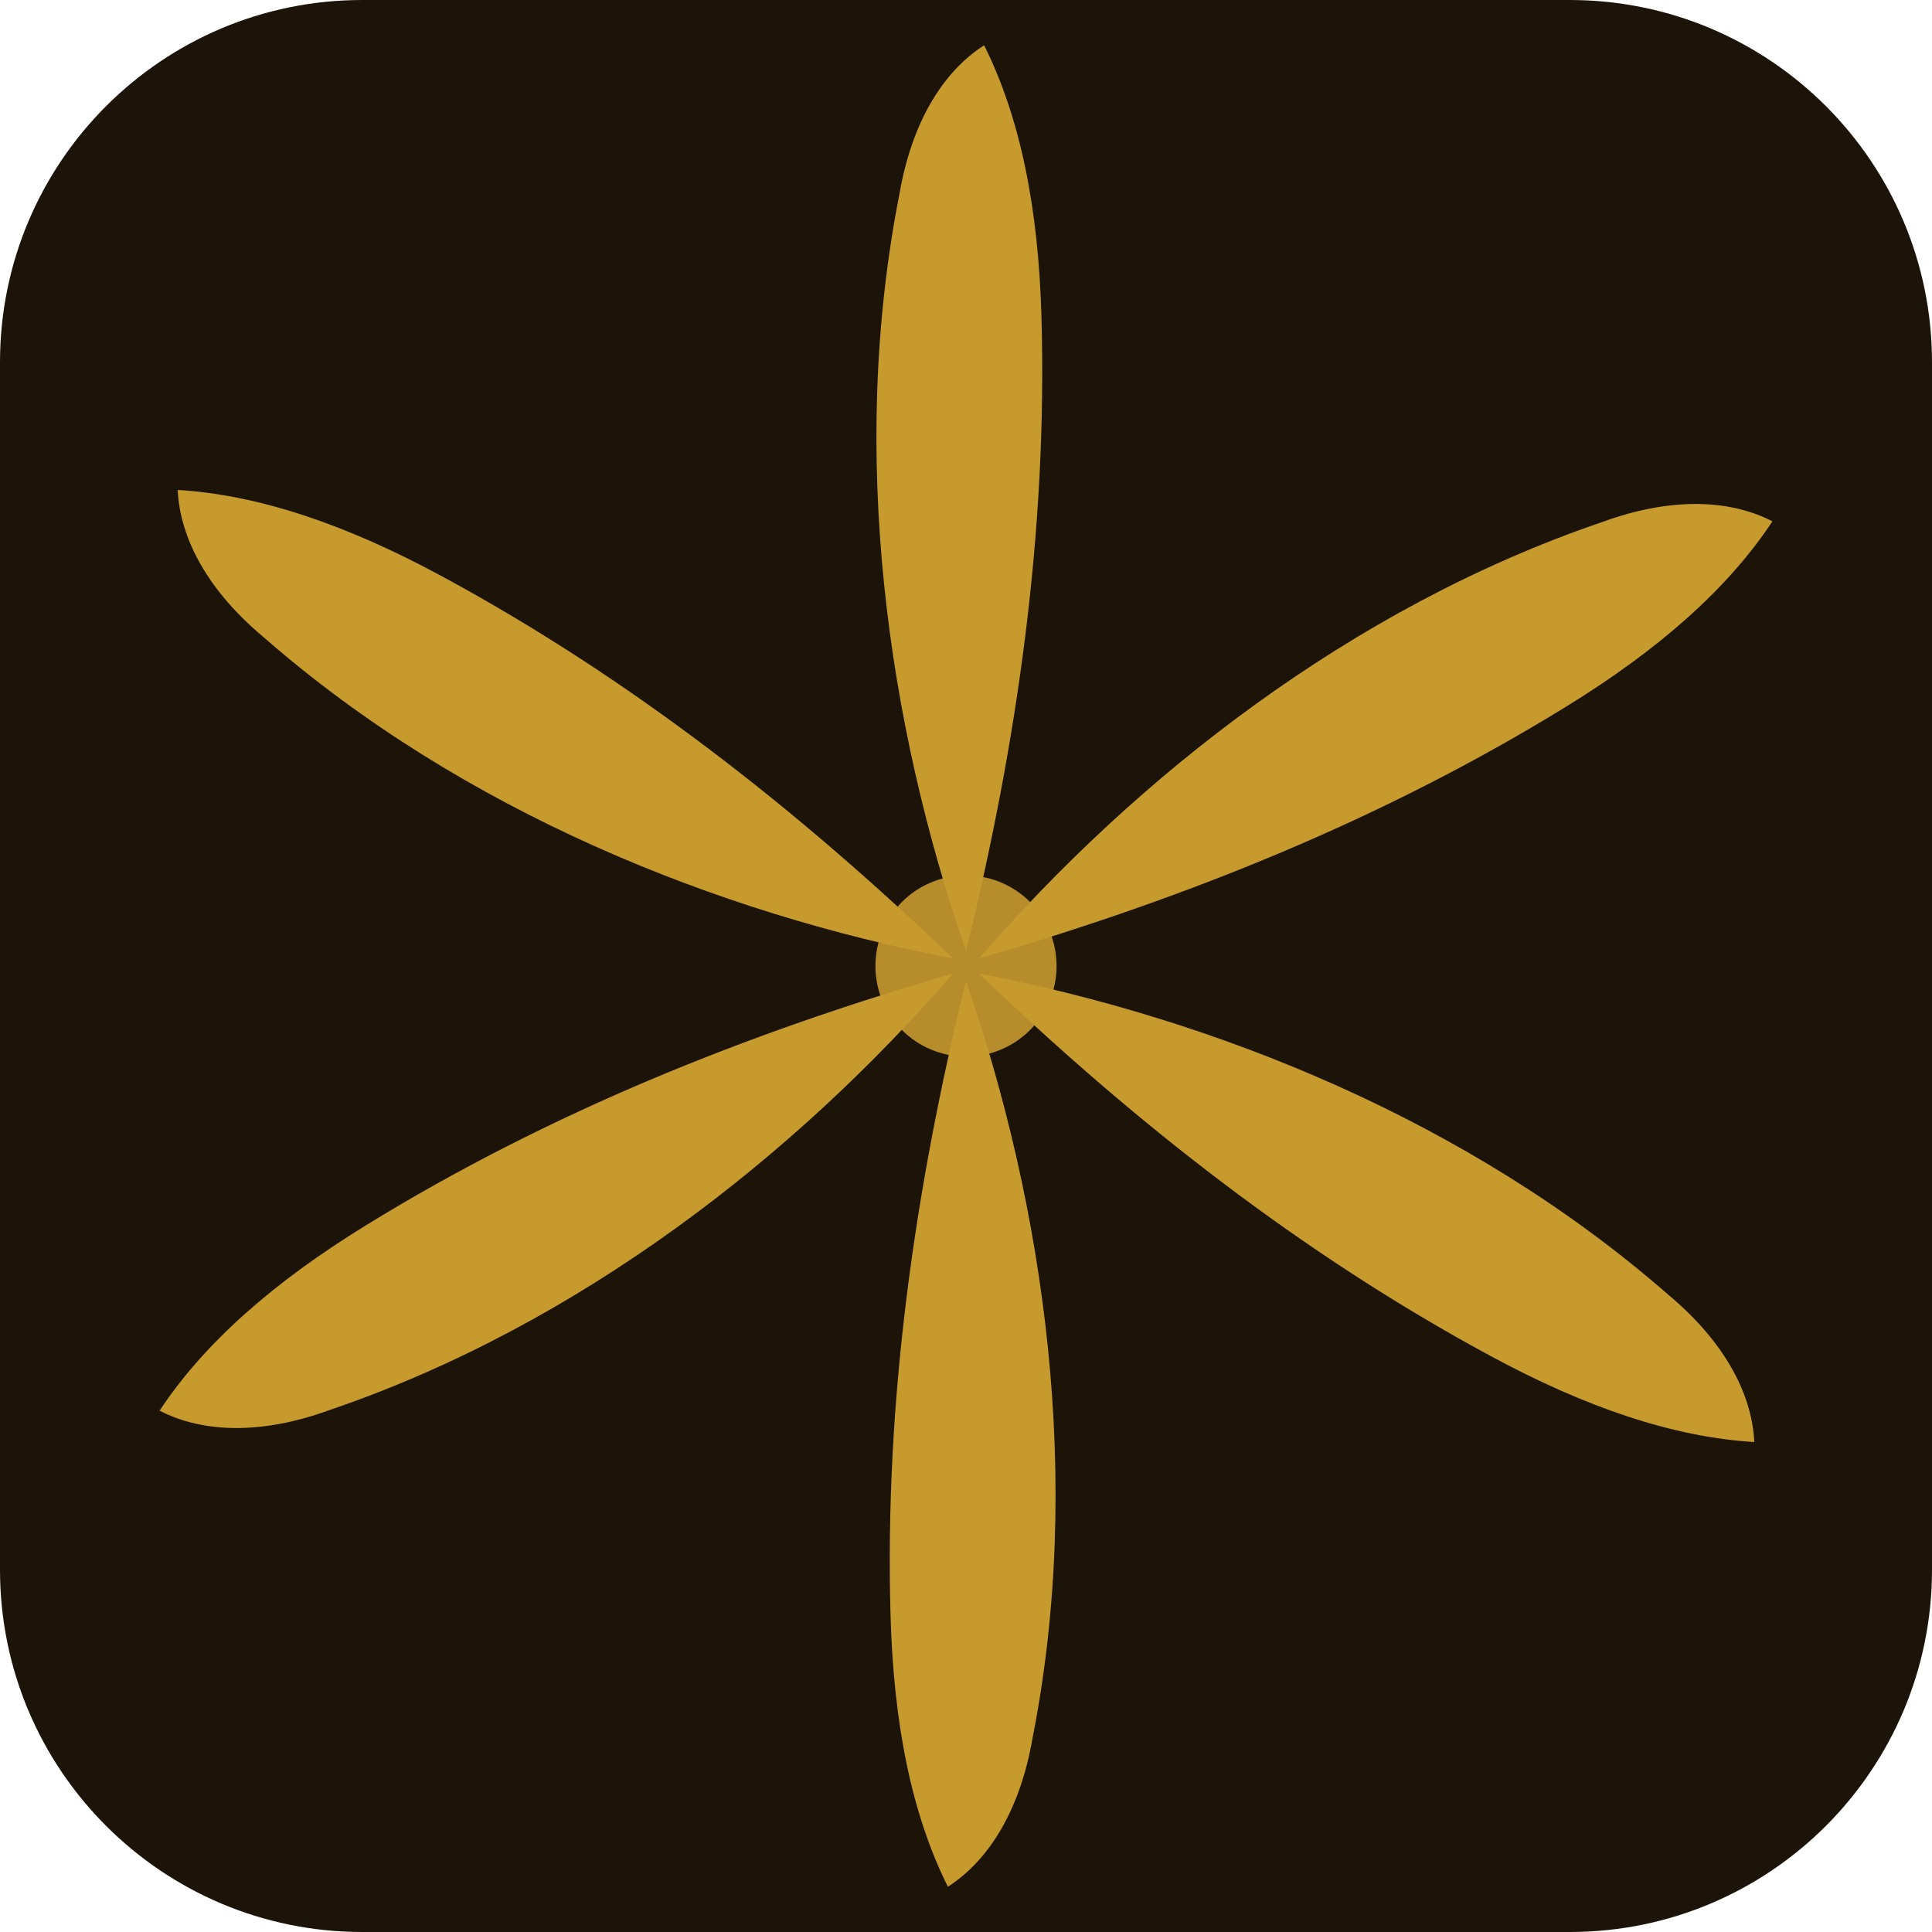
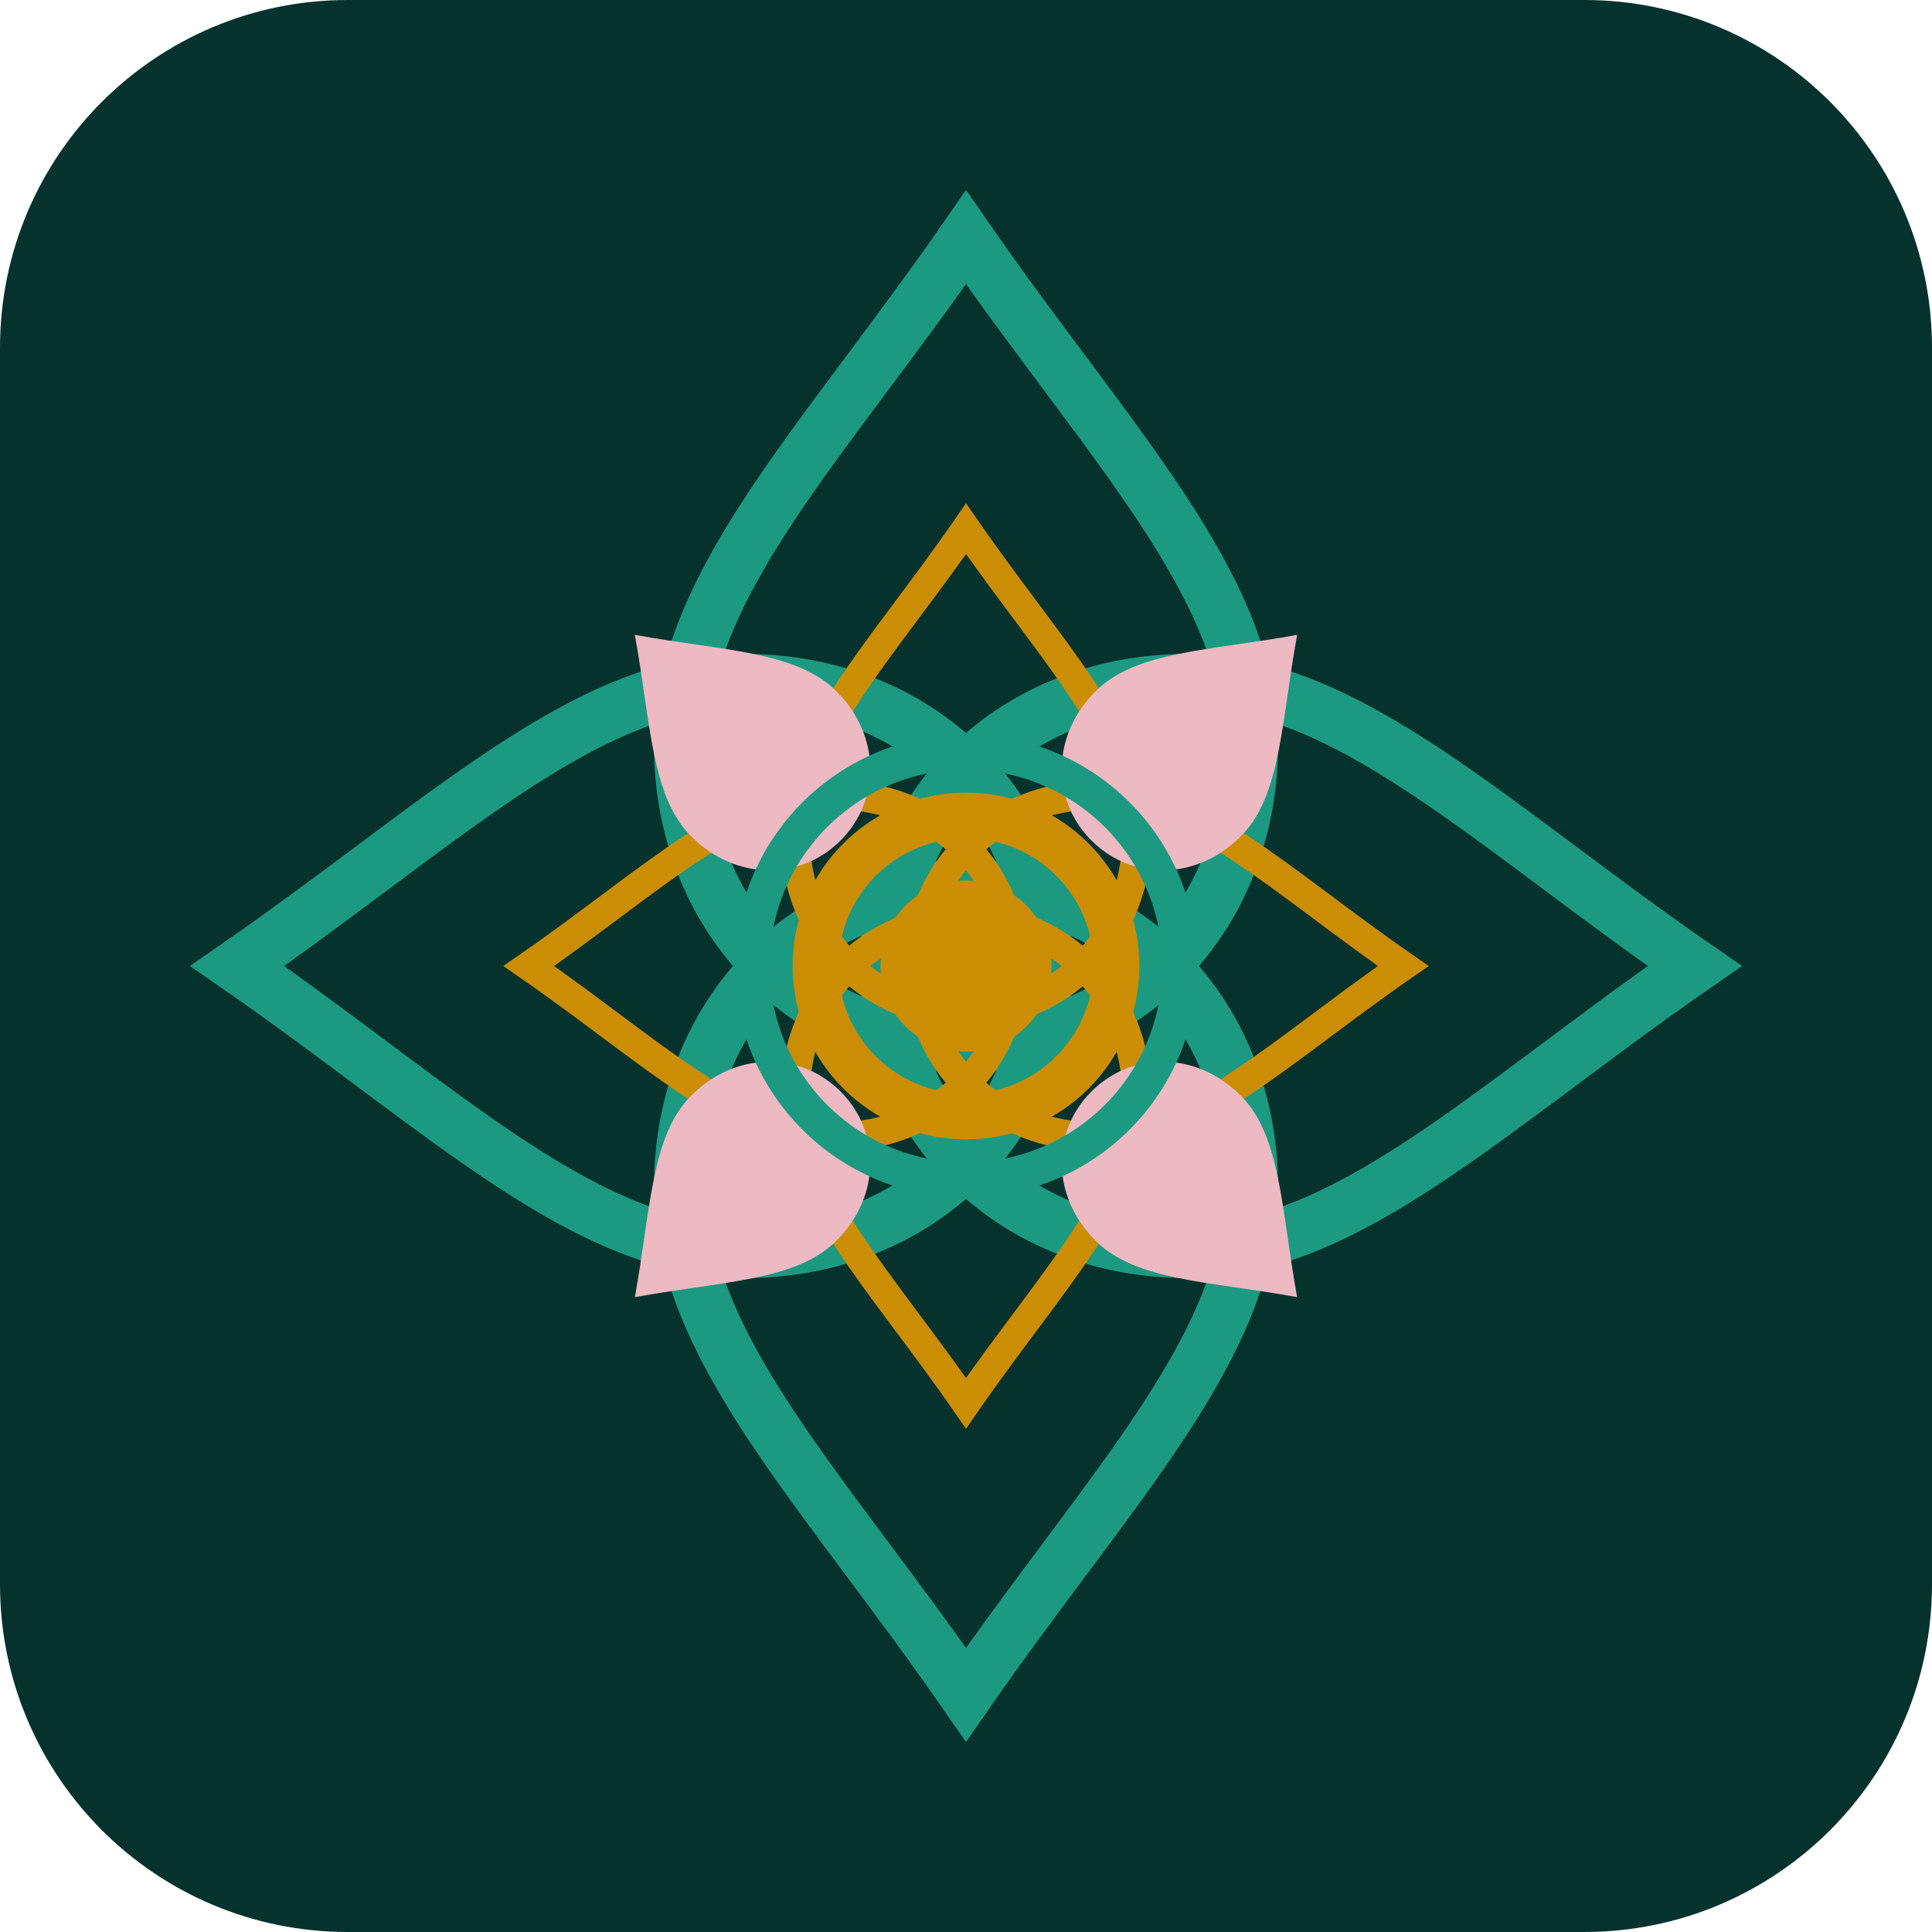
- <svg xmlns="http://www.w3.org/2000/svg" viewBox="0 0 64 64">
-   <rect width="64" height="64" rx="12" fill="#1C1409" />
-   <g fill="#C79A2E">
-     <path d="M32 31.5C29.4 24 28.1 15 29.8 6.4c.4-2.3 1.4-4 2.8-4.9 1.2 2.4 1.8 5.4 1.9 9 .2 7.1-.8 14.1-2.5 21z" />
-     <path d="M32 31.5C29.4 24 28.1 15 29.8 6.4c.4-2.3 1.4-4 2.8-4.9 1.2 2.4 1.8 5.4 1.9 9 .2 7.1-.8 14.1-2.5 21z" transform="rotate(60 32 32)" />
-     <path d="M32 31.5C29.4 24 28.1 15 29.8 6.4c.4-2.3 1.4-4 2.8-4.9 1.2 2.4 1.8 5.4 1.9 9 .2 7.1-.8 14.1-2.5 21z" transform="rotate(120 32 32)" />
-     <path d="M32 31.5C29.4 24 28.1 15 29.8 6.4c.4-2.3 1.4-4 2.8-4.9 1.2 2.4 1.8 5.4 1.9 9 .2 7.1-.8 14.1-2.5 21z" transform="rotate(180 32 32)" />
-     <path d="M32 31.5C29.4 24 28.1 15 29.8 6.4c.4-2.3 1.4-4 2.8-4.9 1.2 2.4 1.8 5.4 1.9 9 .2 7.1-.8 14.1-2.5 21z" transform="rotate(240 32 32)" />
-     <path d="M32 31.5C29.4 24 28.1 15 29.8 6.4c.4-2.3 1.4-4 2.8-4.9 1.2 2.4 1.8 5.4 1.9 9 .2 7.1-.8 14.1-2.5 21z" transform="rotate(300 32 32)" />
-     <circle cx="32" cy="32" r="3" opacity="0.9" />
+ <svg xmlns="http://www.w3.org/2000/svg" viewBox="0 0 100 100">
+   <rect width="100" height="100" rx="18" fill="#06322D" />
+   <g transform="translate(50 50) scale(0.82) translate(-50 -50)">
+     <g fill="none" stroke="#1B9A81" stroke-width="3.4" vector-effect="non-scaling-stroke">
+       <path d="M50 4C41 17 32 26 32 36C32 47 40 55 50 55C60 55 68 47 68 36C68 26 59 17 50 4Z" transform="rotate(0 50 50) translate(0 0) translate(50 50) scale(1.0) translate(-50 -50)" />
+       <path d="M50 4C41 17 32 26 32 36C32 47 40 55 50 55C60 55 68 47 68 36C68 26 59 17 50 4Z" transform="rotate(90 50 50) translate(0 0) translate(50 50) scale(1.0) translate(-50 -50)" />
+       <path d="M50 4C41 17 32 26 32 36C32 47 40 55 50 55C60 55 68 47 68 36C68 26 59 17 50 4Z" transform="rotate(180 50 50) translate(0 0) translate(50 50) scale(1.0) translate(-50 -50)" />
+       <path d="M50 4C41 17 32 26 32 36C32 47 40 55 50 55C60 55 68 47 68 36C68 26 59 17 50 4Z" transform="rotate(270 50 50) translate(0 0) translate(50 50) scale(1.0) translate(-50 -50)" />
+     </g>
+     <g fill="none" stroke="#CB8D04" stroke-width="3.06" vector-effect="non-scaling-stroke">
+       <path d="M50 4C41 17 32 26 32 36C32 47 40 55 50 55C60 55 68 47 68 36C68 26 59 17 50 4Z" transform="rotate(0 50 50) translate(0 0) translate(50 50) scale(0.6) translate(-50 -50)" />
+       <path d="M50 4C41 17 32 26 32 36C32 47 40 55 50 55C60 55 68 47 68 36C68 26 59 17 50 4Z" transform="rotate(90 50 50) translate(0 0) translate(50 50) scale(0.6) translate(-50 -50)" />
+       <path d="M50 4C41 17 32 26 32 36C32 47 40 55 50 55C60 55 68 47 68 36C68 26 59 17 50 4Z" transform="rotate(180 50 50) translate(0 0) translate(50 50) scale(0.6) translate(-50 -50)" />
+       <path d="M50 4C41 17 32 26 32 36C32 47 40 55 50 55C60 55 68 47 68 36C68 26 59 17 50 4Z" transform="rotate(270 50 50) translate(0 0) translate(50 50) scale(0.6) translate(-50 -50)" />
+     </g>
+     <g fill="#EDB9C3">
+       <path d="M50 4C41 17 32 26 32 36C32 47 40 55 50 55C60 55 68 47 68 36C68 26 59 17 50 4Z" transform="rotate(45 50 50) translate(0 -13) translate(50 50) scale(0.36) translate(-50 -50)" />
+       <path d="M50 4C41 17 32 26 32 36C32 47 40 55 50 55C60 55 68 47 68 36C68 26 59 17 50 4Z" transform="rotate(135 50 50) translate(0 -13) translate(50 50) scale(0.36) translate(-50 -50)" />
+       <path d="M50 4C41 17 32 26 32 36C32 47 40 55 50 55C60 55 68 47 68 36C68 26 59 17 50 4Z" transform="rotate(225 50 50) translate(0 -13) translate(50 50) scale(0.36) translate(-50 -50)" />
+       <path d="M50 4C41 17 32 26 32 36C32 47 40 55 50 55C60 55 68 47 68 36C68 26 59 17 50 4Z" transform="rotate(315 50 50) translate(0 -13) translate(50 50) scale(0.36) translate(-50 -50)" />
+     </g>
+     <circle cx="50" cy="50" r="13.5" fill="none" stroke="#1B9A81" stroke-width="2.21" />
+     <circle cx="50" cy="50" r="9.5" fill="none" stroke="#CB8D04" stroke-width="2.89" />
+     <circle cx="50" cy="50" r="5.4" fill="#CB8D04" />
  </g>
</svg>
